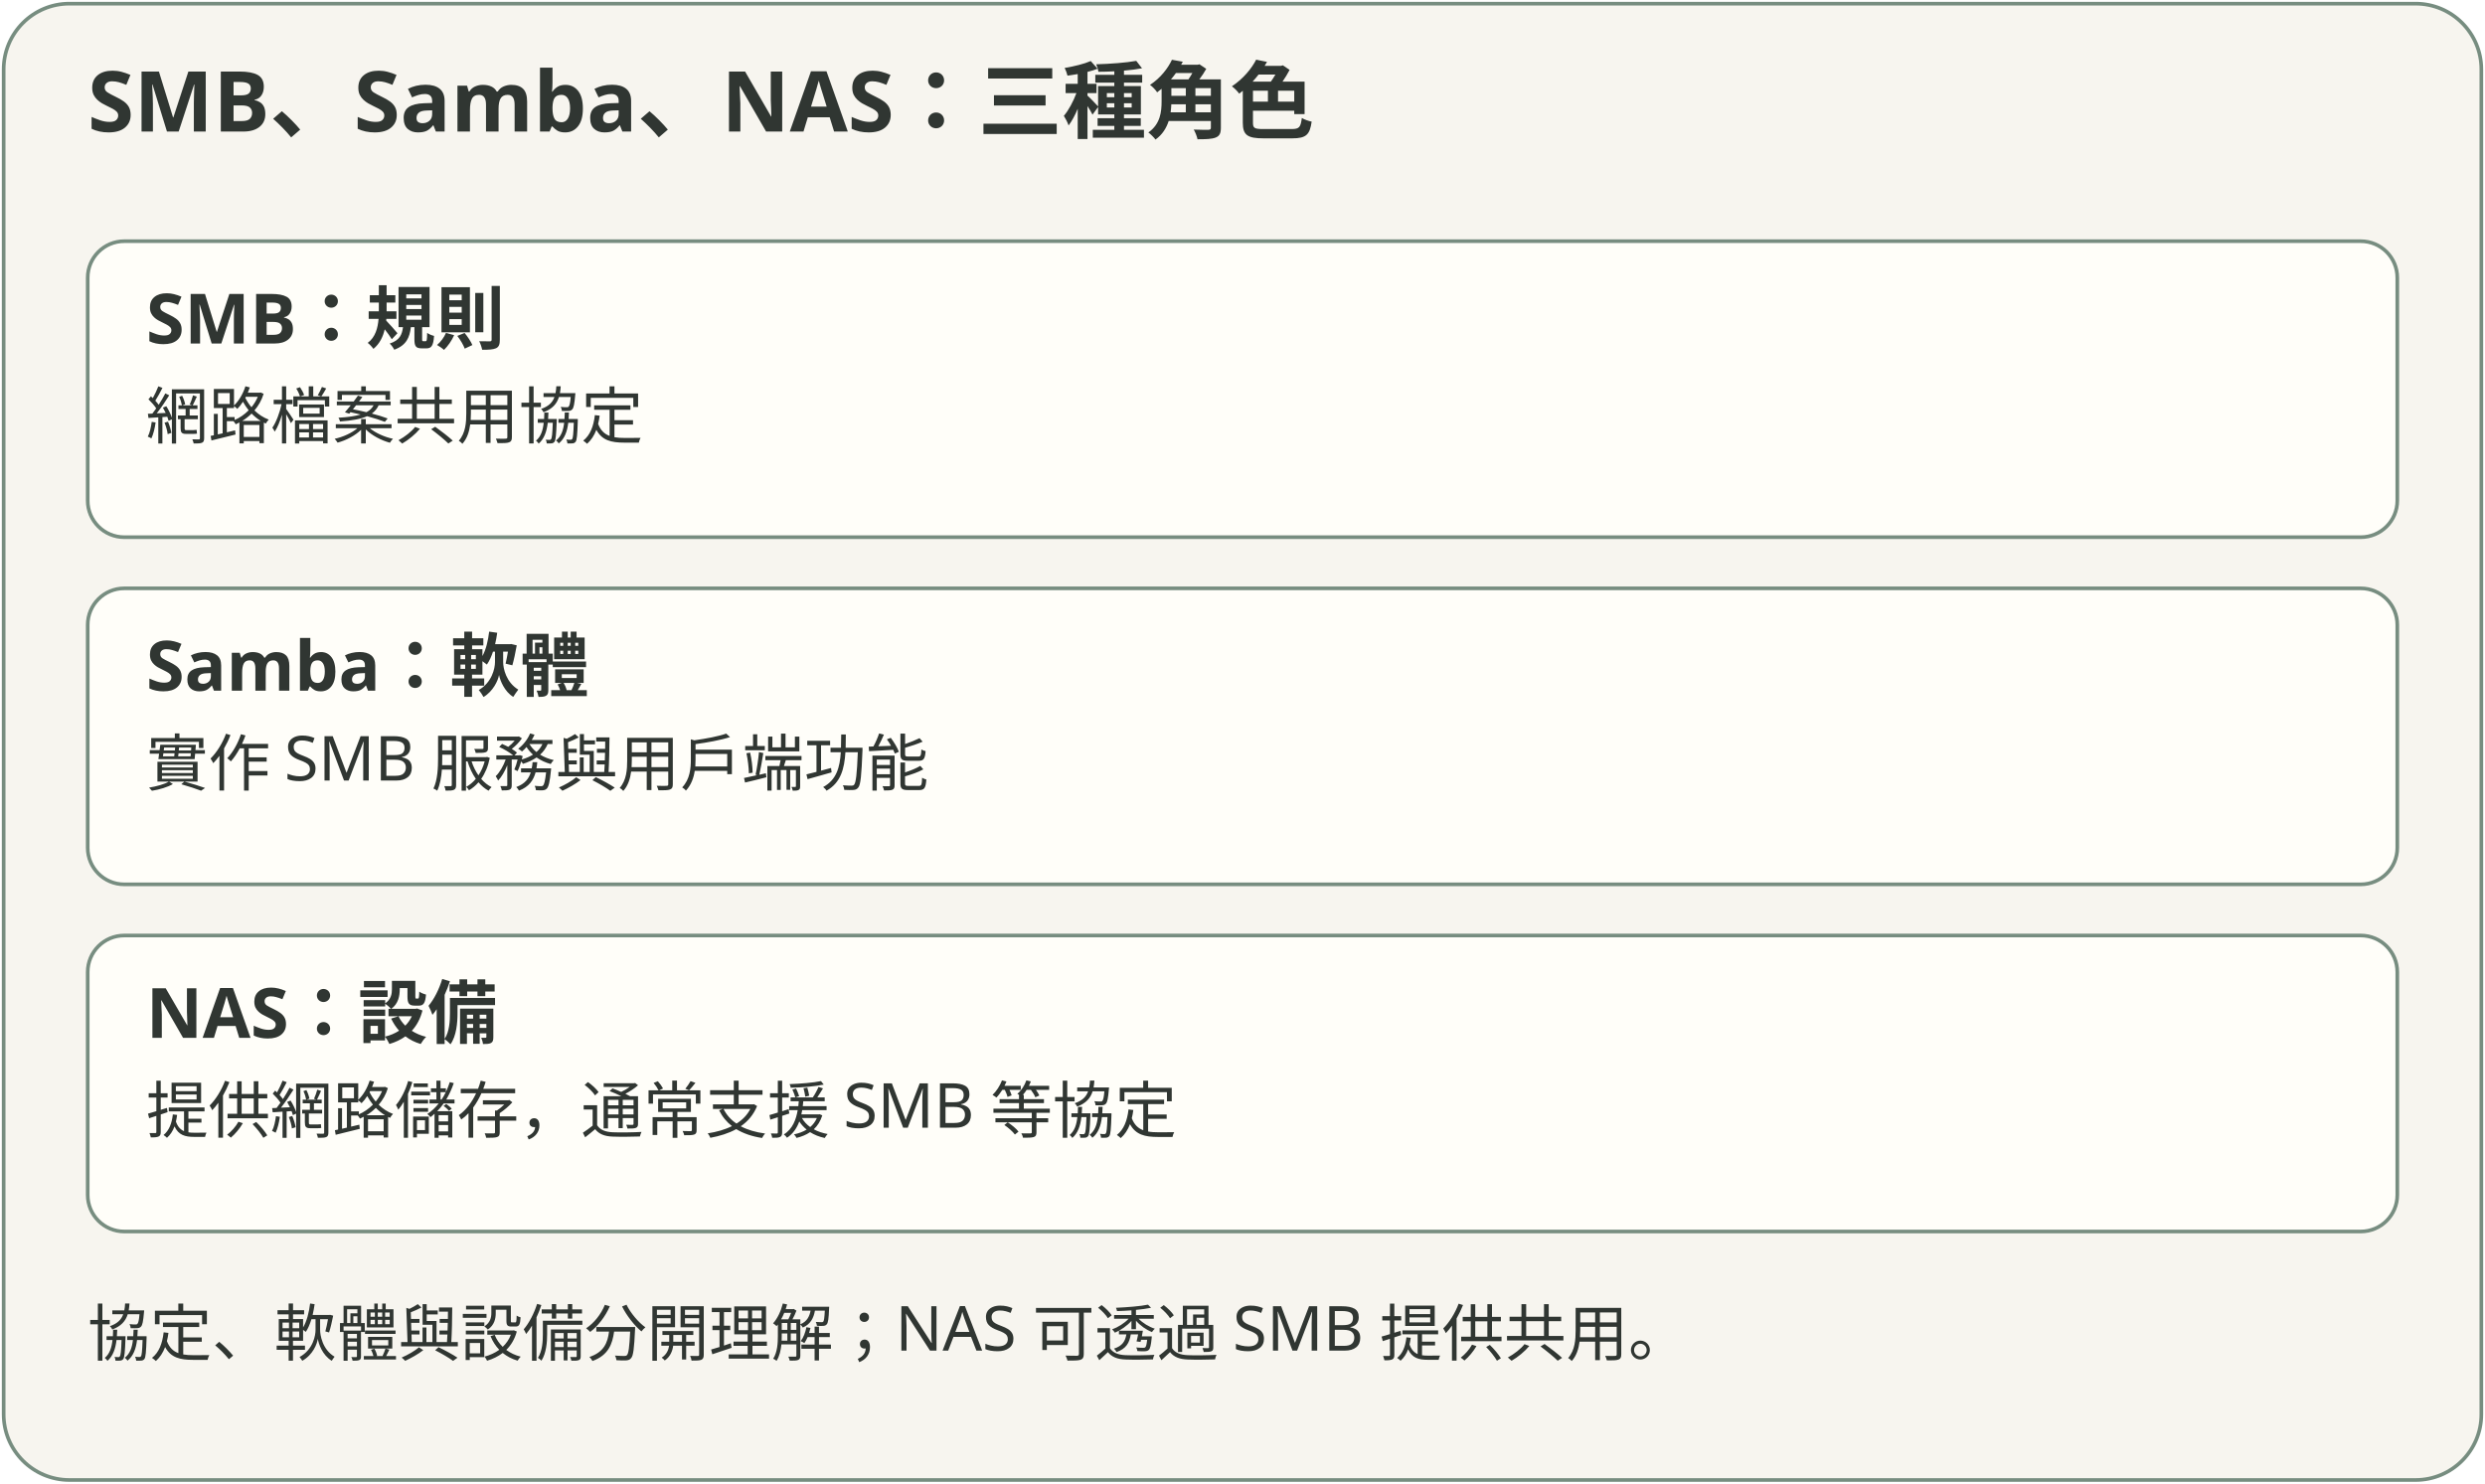
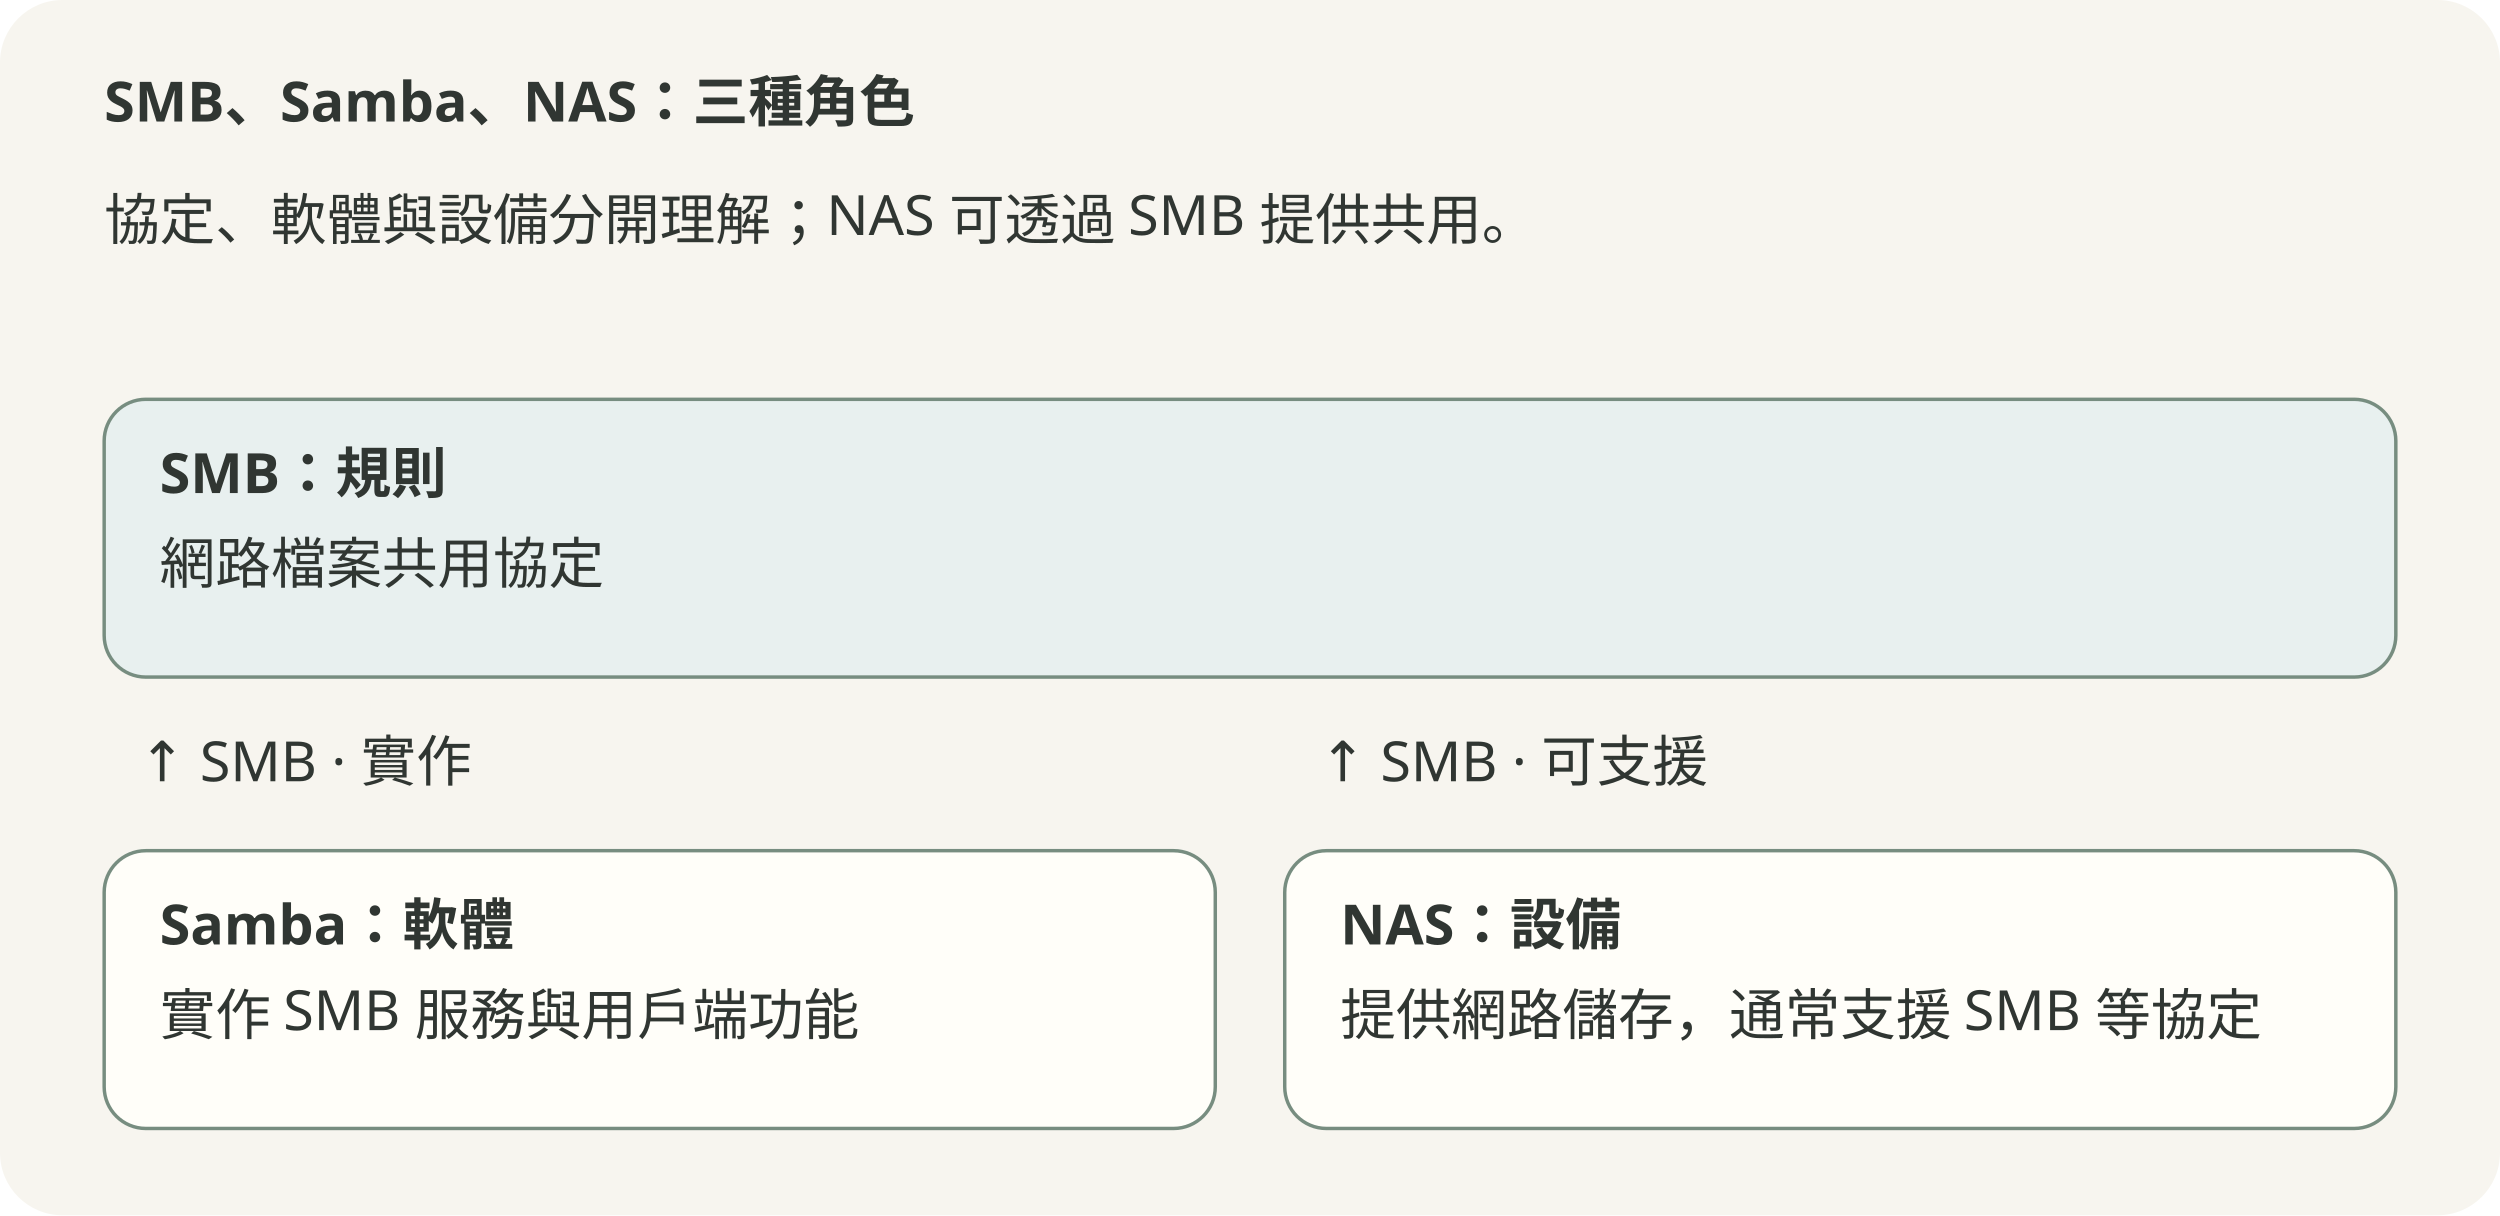
- <svg xmlns="http://www.w3.org/2000/svg" viewBox="0 0 680 406" role="img" aria-labelledby="title desc">
-   <rect x="1" y="1" width="678" height="404" rx="18" fill="#f7f5ef" stroke="#778d80" />
-   <g fill="#303632" font-family="sans-serif">
-     <text x="24" y="36" font-size="23" font-weight="bold">SMB、Samba、NAS：三種角色</text>
-     <rect x="24" y="66" width="632" height="81" rx="10" fill="#fffef9" stroke="#778d80" />
-     <text x="40" y="94" font-size="19" font-weight="bold">SMB：規則</text>
-     <text x="40" y="120" font-size="17">網路檔案共用協定</text>
-     <rect x="24" y="161" width="632" height="81" rx="10" fill="#fffef9" stroke="#778d80" />
-     <text x="40" y="189" font-size="19" font-weight="bold">Samba：軟體</text>
-     <text x="40" y="215" font-size="17">實作 SMB 服務與用戶端功能</text>
-     <rect x="24" y="256" width="632" height="81" rx="10" fill="#fffef9" stroke="#778d80" />
-     <text x="40" y="284" font-size="19" font-weight="bold">NAS：設備</text>
-     <text x="40" y="310" font-size="17">提供網路儲存，通常支援 SMB 等協定</text>
-     <text x="24" y="371" font-size="17">協定、軟體與設備分開理解；NAS 可透過 SMB 提供共用。</text>
+ <svg xmlns="http://www.w3.org/2000/svg" width="720" height="350" viewBox="0 0 720 350" role="img" aria-labelledby="title desc">
+   <rect width="720" height="350" rx="18" fill="#f7f5ef" />
+   <g font-family="sans-serif" fill="#303632">
+     <text x="30" y="35" font-size="16" font-weight="650">SMB、Samba、NAS：三種角色</text>
+     <text x="30" y="69" font-size="16" font-weight="400">協定、軟體與設備分開理解；NAS 可透過 SMB 提供共用。</text>
+     <rect x="30" y="115" width="660" height="80" rx="12" fill="#e8f0ef" stroke="#778d80" />
+     <text x="46" y="142" font-size="16" font-weight="650">SMB：規則</text>
+     <text x="46" y="168" font-size="16" font-weight="400">網路檔案共用協定</text>
+     <text x="40" y="225" font-size="16" font-weight="400">↑ SMB · 實作</text>
+     <text x="380" y="225" font-size="16" font-weight="400">↑ SMB · 可支援</text>
+     <rect x="30" y="245" width="320" height="80" rx="12" fill="#fffef9" stroke="#778d80" />
+     <text x="46" y="272" font-size="16" font-weight="650">Samba：軟體</text>
+     <text x="46" y="298" font-size="16" font-weight="400">實作 SMB 服務與用戶端功能</text>
+     <rect x="370" y="245" width="320" height="80" rx="12" fill="#fffef9" stroke="#778d80" />
+     <text x="386" y="272" font-size="16" font-weight="650">NAS：設備</text>
+     <text x="386" y="298" font-size="16" font-weight="400">提供網路儲存，通常支援 SMB 等協定</text>
  </g>
</svg>
